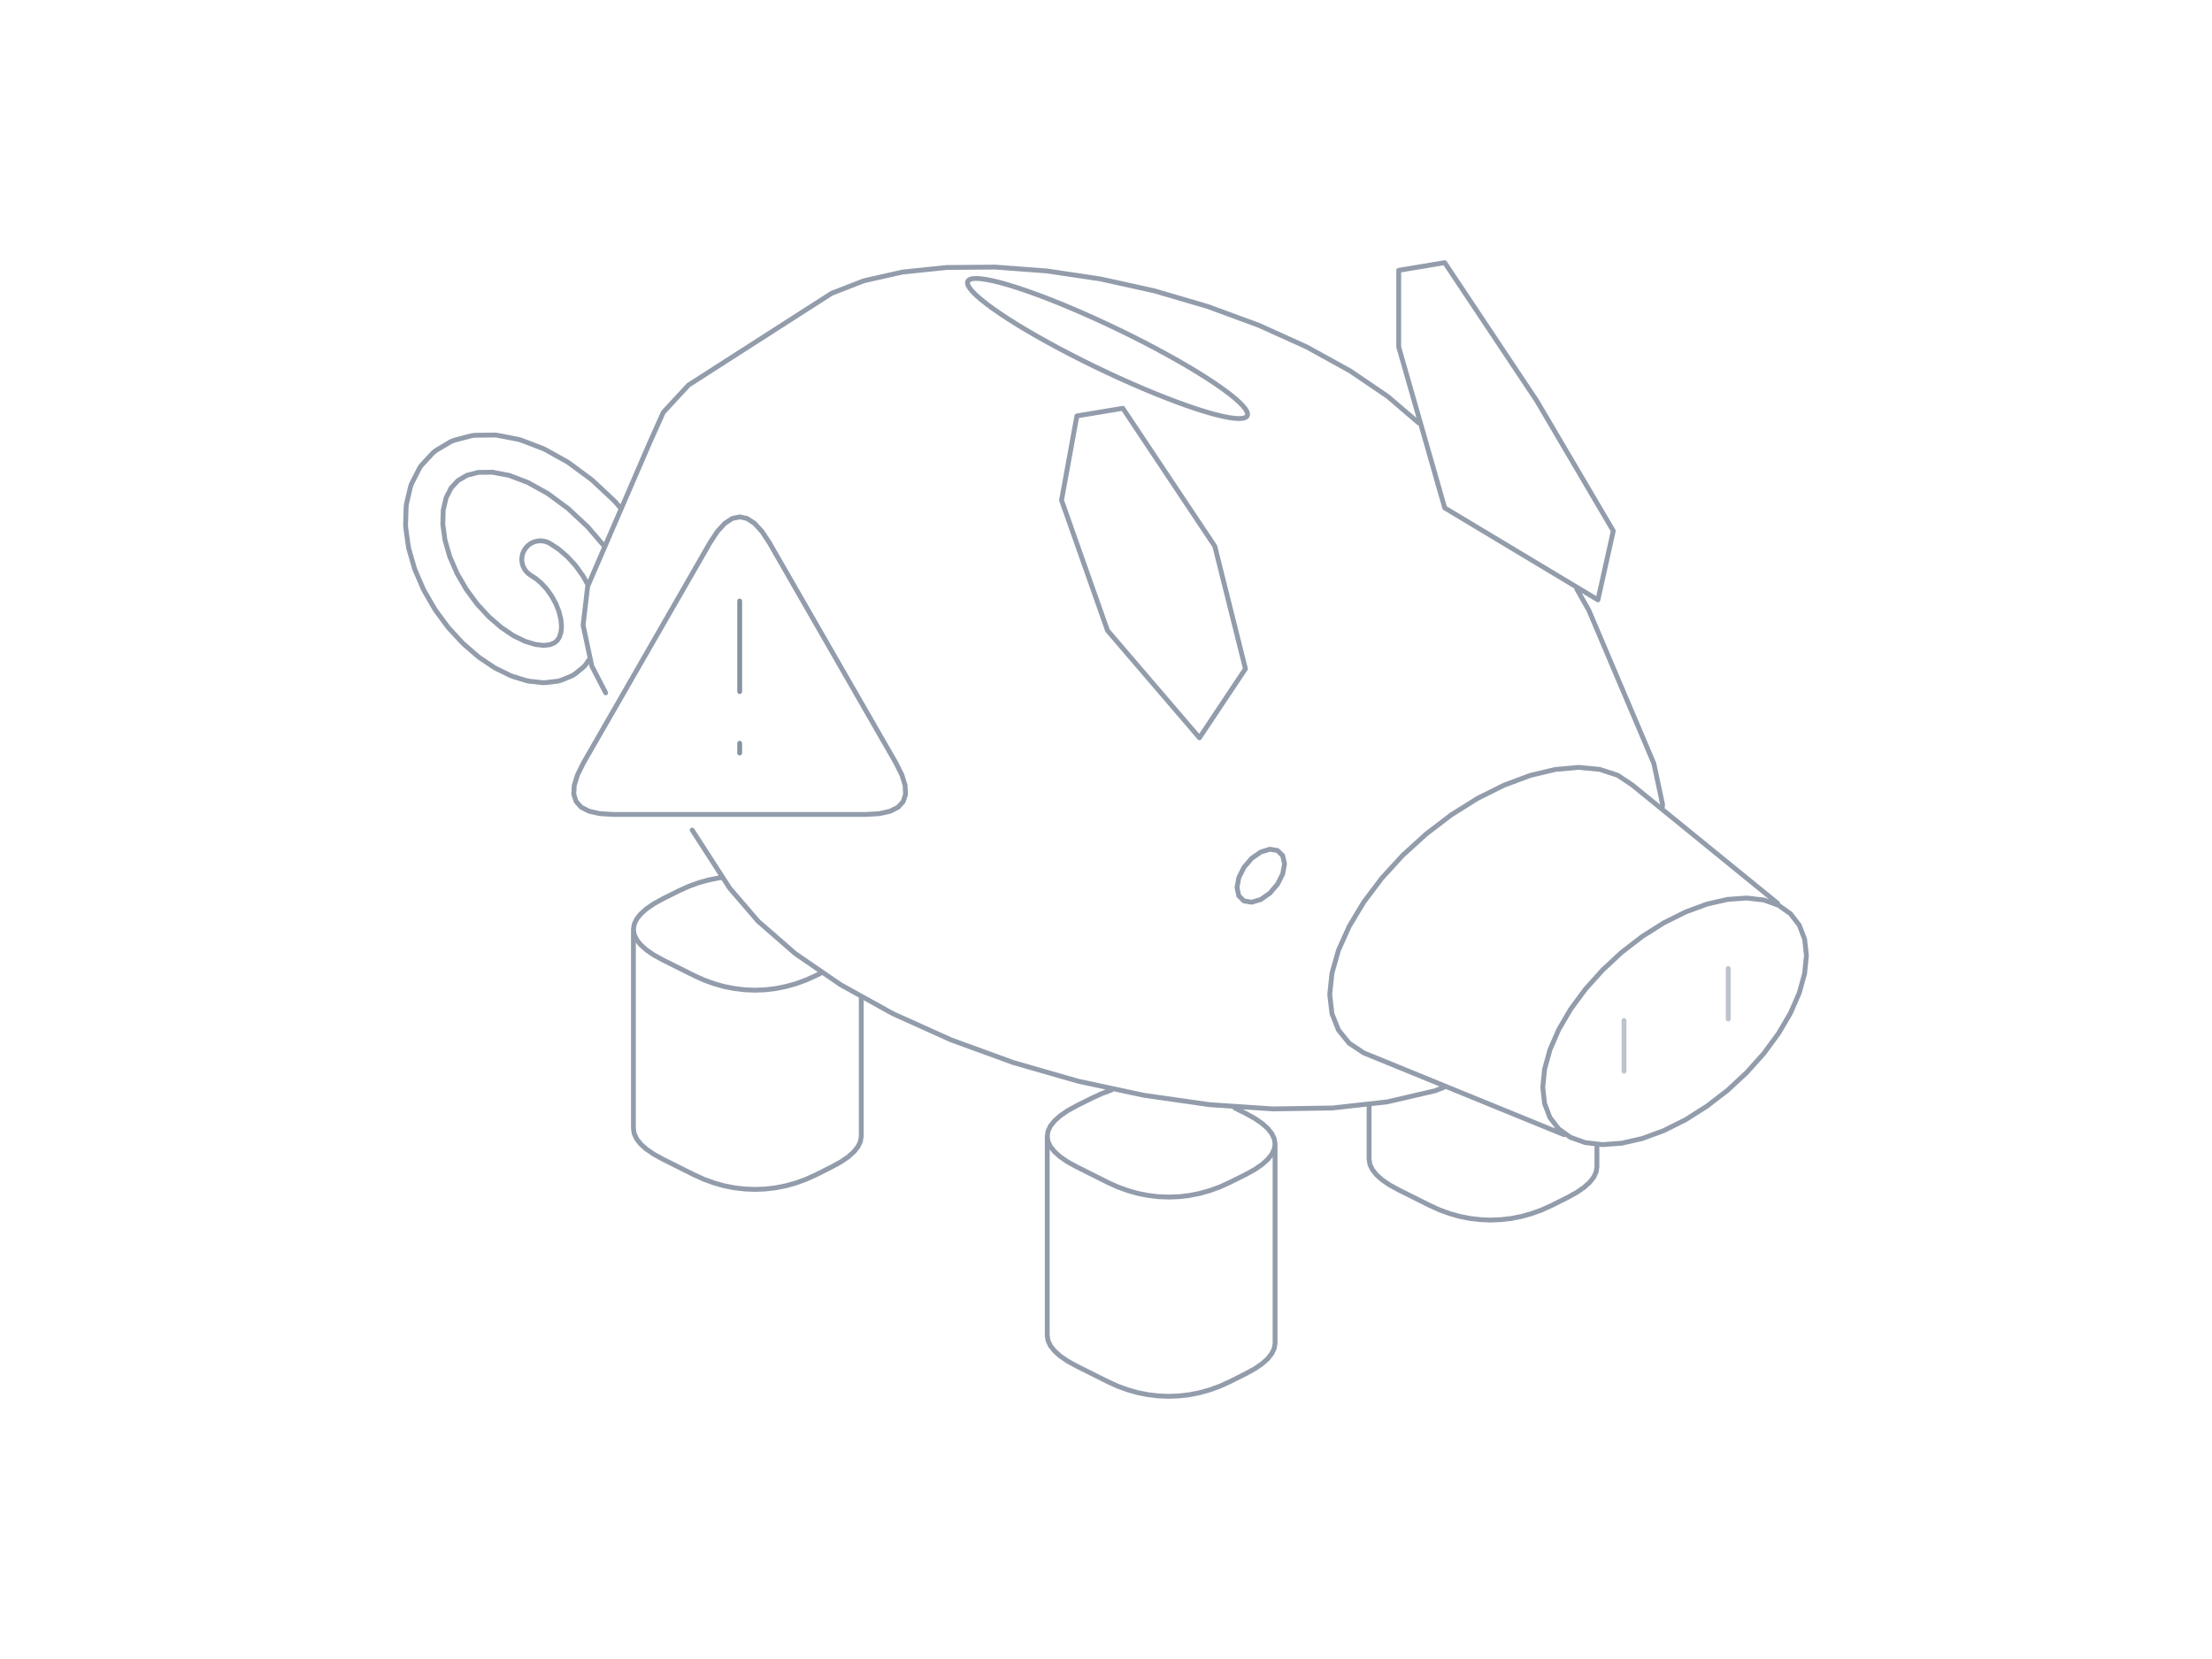
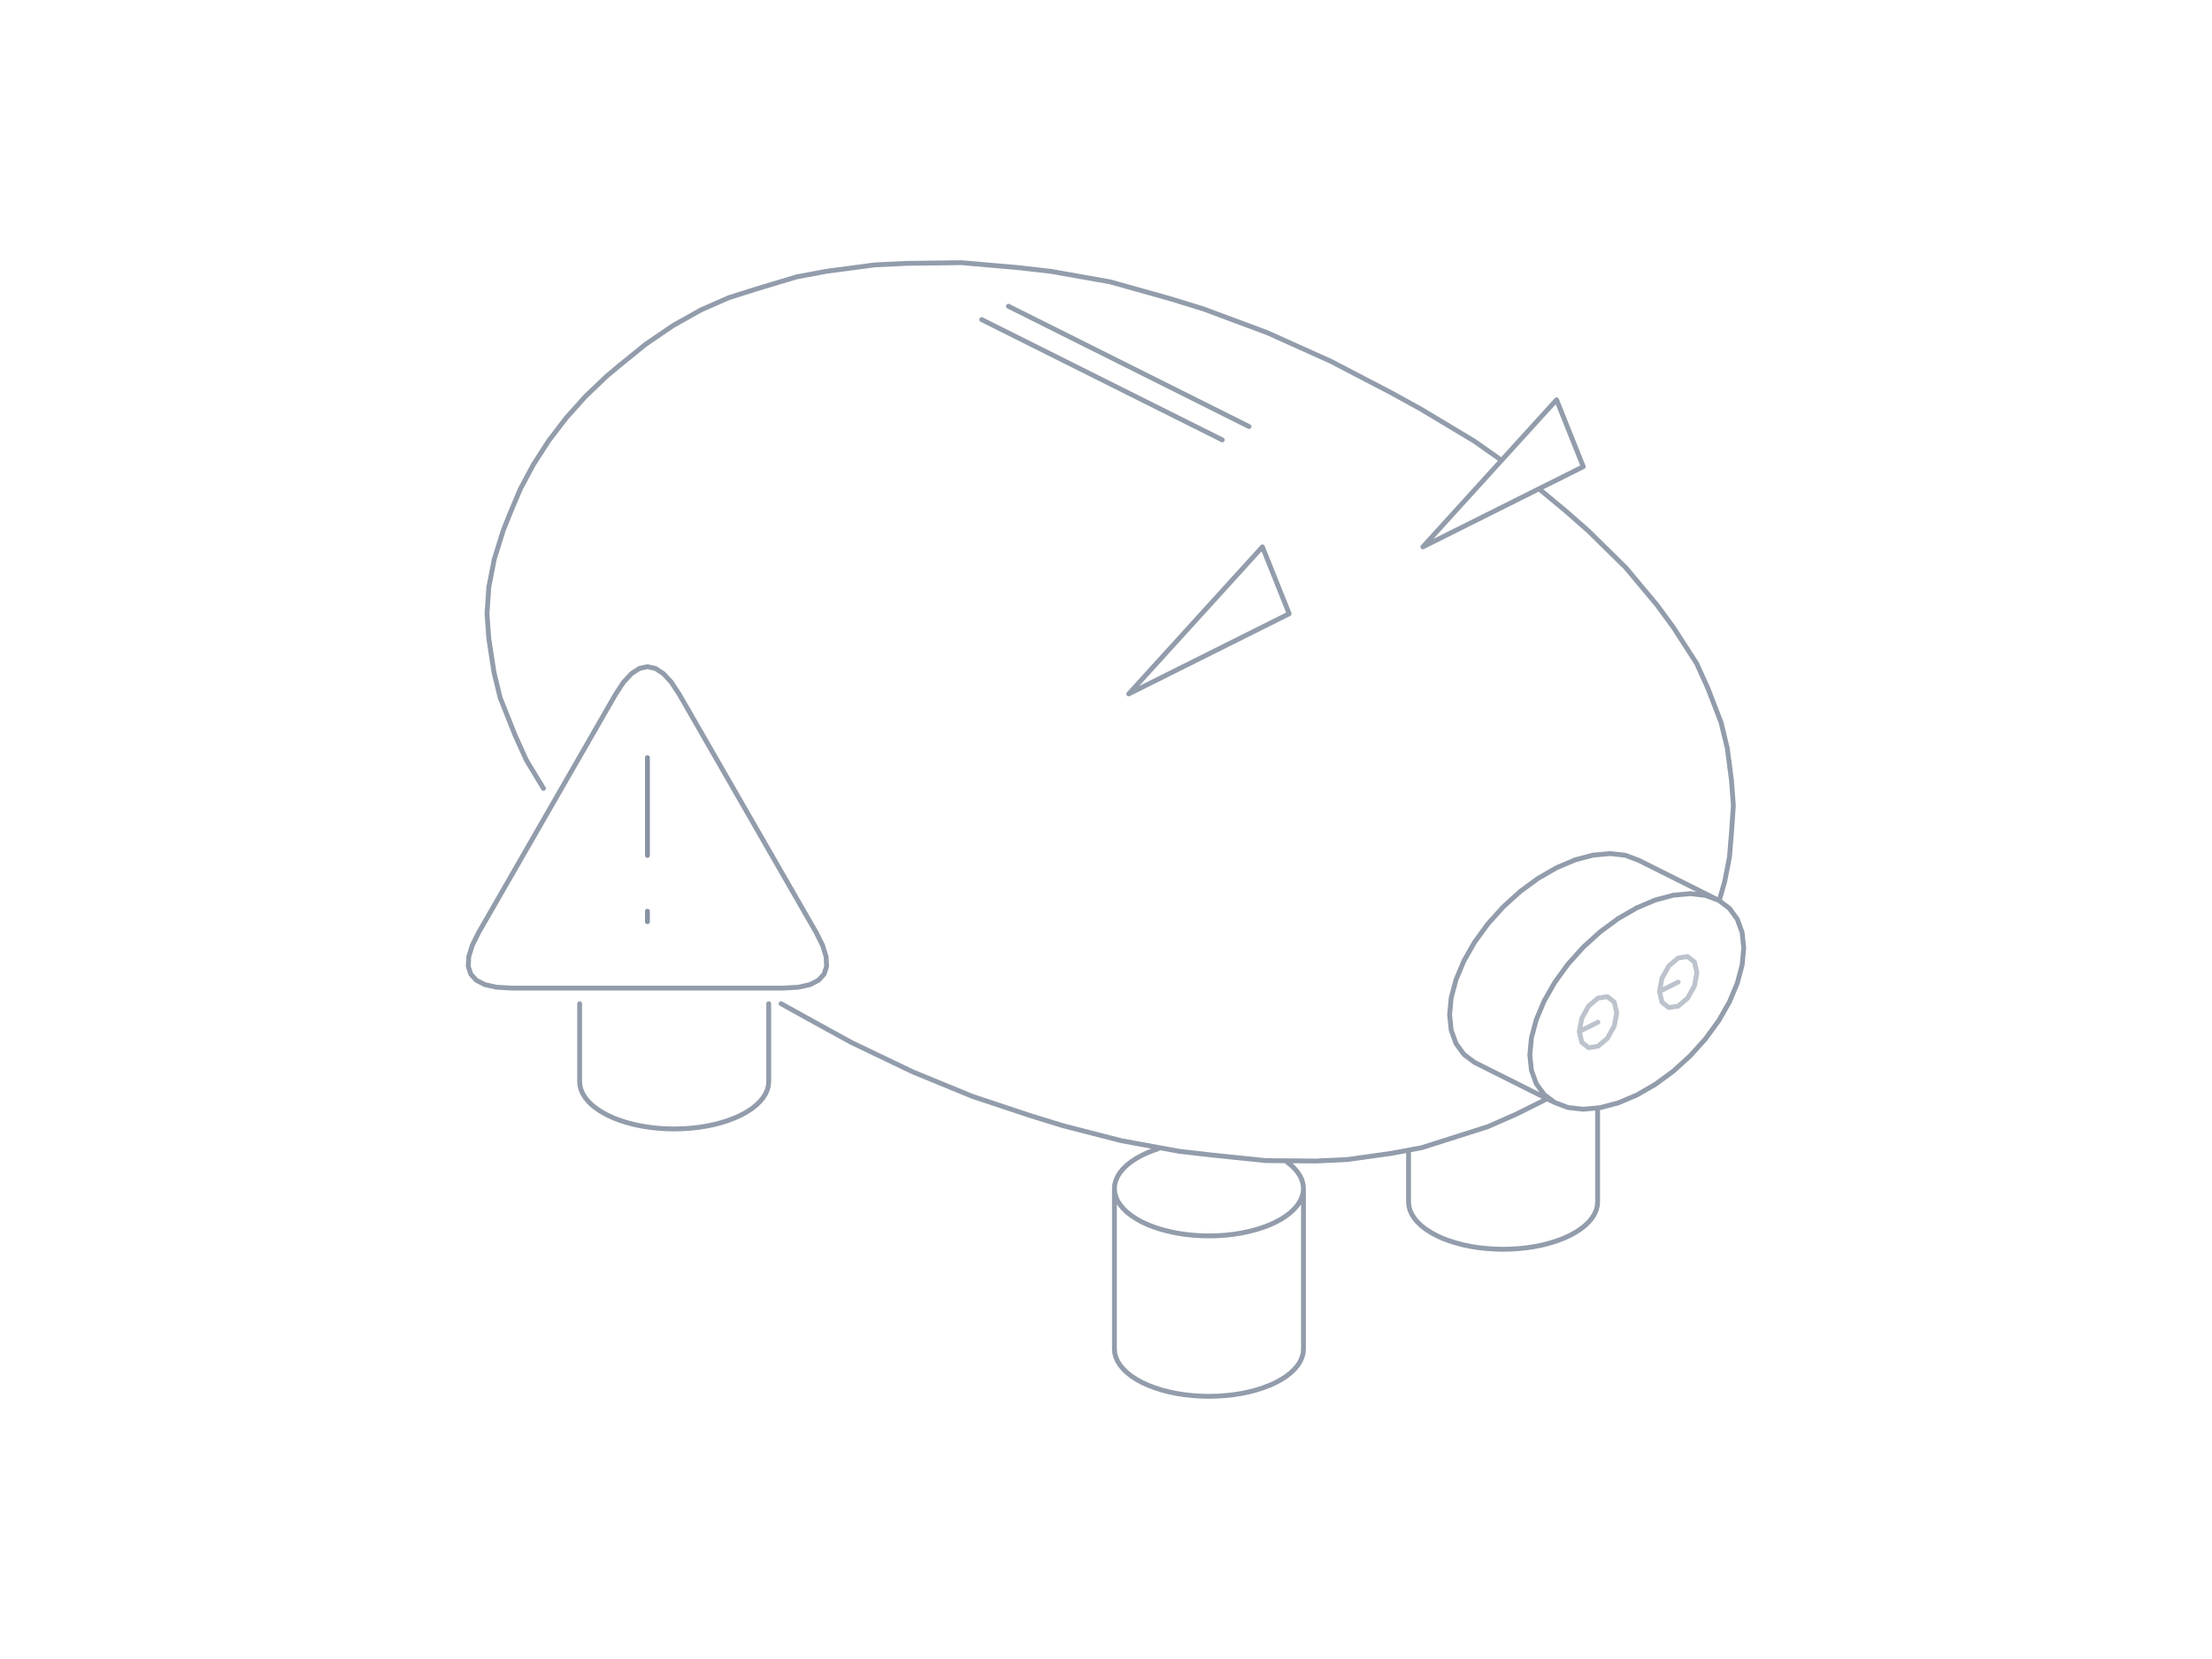
<svg xmlns="http://www.w3.org/2000/svg" viewBox="0 0 480 360" role="img" color="#8792a2" fill="none" stroke="currentColor" stroke-width="1.05" stroke-linecap="round" stroke-linejoin="round">
-   <path vector-effect="non-scaling-stroke" stroke-opacity=".55" d="M375.02,221.13 375.02,210.16 M352.41,232.44 352.41,221.46" />
-   <path vector-effect="non-scaling-stroke" stroke-opacity=".9" d="M134.54,110.10 133.51,108.90 133.20,108.58 128.62,104.30 128.26,104.00 123.49,100.48 123.06,100.20 118.27,97.53 117.73,97.28 113.07,95.51 112.40,95.32 108.00,94.47 107.59,94.41 107.18,94.40 103.17,94.45 102.68,94.49 102.20,94.58 98.69,95.50 98.16,95.68 97.66,95.93 94.75,97.66 94.27,97.99 93.84,98.39 91.59,100.82 91.24,101.25 90.96,101.73 89.41,104.77 89.21,105.21 89.07,105.67 88.24,109.19 88.17,109.59 88.13,109.99 88.01,113.85 88.05,114.53 88.61,118.59 88.73,119.16 89.93,123.29 90.10,123.77 91.86,127.83 92.07,128.24 94.30,132.10 94.54,132.47 97.15,136.01 97.44,136.35 100.32,139.47 100.65,139.79 103.69,142.42 104.08,142.72 107.18,144.80 107.66,145.07 110.70,146.56 111.29,146.79 114.19,147.68 114.93,147.83 117.59,148.12 118.05,148.14 118.50,148.11 120.85,147.83 121.38,147.73 121.89,147.56 123.86,146.76 124.39,146.50 124.88,146.16 126.44,144.89 126.87,144.49 127.23,144.02 127.78,143.21 M127.41,126.61 126.64,125.20 126.38,124.80 125.04,122.93 124.74,122.56 123.27,120.95 122.92,120.61 121.39,119.30 120.96,118.98 119.45,118.00 118.99,117.74 118.50,117.55 117.99,117.42 117.46,117.36 116.94,117.37 116.42,117.45 115.91,117.59 115.42,117.80 114.97,118.07 114.56,118.40 114.19,118.78 113.88,119.20 113.62,119.66 113.42,120.15 113.30,120.66 113.23,121.19 113.24,121.71 113.32,122.23 113.46,122.74 113.67,123.23 113.94,123.68 114.27,124.09 114.65,124.46 115.07,124.77 116.35,125.60 117.48,126.57 118.63,127.82 119.69,129.31 120.60,130.96 121.29,132.70 121.71,134.41 121.85,135.98 121.71,137.30 121.36,138.31 120.89,139.01 120.26,139.52 119.35,139.89 118.00,140.05 116.18,139.85 113.96,139.17 111.44,137.95 108.78,136.16 106.09,133.84 103.51,131.04 101.17,127.86 99.17,124.41 97.60,120.80 96.56,117.20 96.09,113.76 96.18,110.65 96.81,108.00 97.89,105.89 99.36,104.30 101.28,103.16 103.77,102.51 106.87,102.47 110.53,103.17 114.60,104.72 118.91,107.12 123.28,110.35 127.53,114.32 130.98,118.34 M297.09,239.89 297.09,251.56 297.27,252.69 297.80,253.80 298.68,254.92 299.91,256.02 301.50,257.11 303.44,258.17 310.25,261.58 312.39,262.55 314.56,263.34 316.76,263.96 318.99,264.40 321.23,264.66 323.47,264.75 325.72,264.66 327.96,264.40 330.18,263.96 332.39,263.34 334.56,262.55 336.70,261.58 340.18,259.84 342.12,258.77 343.71,257.68 344.94,256.58 345.82,255.47 346.35,254.35 346.53,253.22 346.53,248.60 M156.45,190.45 156.02,190.50 153.80,190.94 151.59,191.56 149.42,192.35 147.28,193.32 143.80,195.06 141.86,196.13 140.27,197.22 139.04,198.32 138.16,199.43 137.63,200.55 137.45,201.67 137.45,244.91 137.63,246.03 138.16,247.15 139.04,248.27 140.27,249.37 141.86,250.45 143.80,251.52 150.61,254.93 152.75,255.90 154.92,256.69 157.12,257.31 159.35,257.75 161.59,258.01 163.83,258.10 166.08,258.01 168.32,257.75 170.54,257.31 172.75,256.69 174.92,255.90 177.06,254.93 180.54,253.18 182.48,252.12 184.07,251.03 185.30,249.93 186.18,248.82 186.71,247.70 186.89,246.57 186.89,216.56 M178.12,211.16 177.06,211.69 174.92,212.66 172.75,213.45 170.54,214.07 168.32,214.51 166.08,214.78 163.83,214.87 161.59,214.78 159.35,214.51 157.12,214.07 154.92,213.45 152.75,212.66 150.61,211.69 143.80,208.29 141.86,207.22 140.27,206.13 139.04,205.03 138.16,203.92 137.63,202.80 137.45,201.67 M241.19,236.53 239.22,237.25 237.08,238.22 233.60,239.96 231.66,241.03 230.07,242.12 228.84,243.22 227.95,244.33 227.42,245.45 227.25,246.57 227.25,289.81 227.42,290.93 227.95,292.05 228.84,293.16 230.07,294.27 231.66,295.35 233.60,296.42 240.41,299.83 242.54,300.80 244.72,301.59 246.92,302.21 249.14,302.65 251.38,302.91 253.63,303.00 255.88,302.91 258.12,302.65 260.34,302.21 262.54,301.59 264.72,300.80 266.85,299.83 270.34,298.08 272.28,297.02 273.87,295.93 275.10,294.83 275.98,293.71 276.51,292.60 276.69,291.47 276.69,248.24 276.51,247.11 275.98,245.99 275.10,244.88 273.87,243.78 272.28,242.69 270.34,241.62 267.94,240.42 M276.69,248.24 276.51,249.36 275.98,250.48 275.10,251.59 273.87,252.69 272.28,253.78 270.34,254.85 266.85,256.59 264.72,257.56 262.54,258.35 260.34,258.97 258.12,259.41 255.88,259.68 253.63,259.76 251.38,259.68 249.14,259.41 246.92,258.97 244.72,258.35 242.54,257.56 240.41,256.59 233.60,253.18 231.66,252.12 230.07,251.03 228.84,249.93 227.95,248.82 227.42,247.70 227.25,246.57 M215.99,57.96 205.47,58.04 195.89,59.03 187.48,60.92 180.46,63.65 149.40,83.57 143.94,89.47 140.94,96.16 127.52,127.24 126.53,135.65 128.42,144.53 131.43,150.35 M150.20,180.12 158.33,192.72 164.48,199.88 172.57,206.93 182.41,213.68 193.77,219.97 206.35,225.64 219.85,230.56 233.93,234.61 248.26,237.68 262.47,239.71 276.21,240.63 289.16,240.43 300.99,239.11 311.40,236.70 313.31,235.95 M360.71,175.19 360.78,174.58 358.89,165.70 344.78,132.44 342.16,127.82 M307.86,91.78 301.14,86.03 292.96,80.48 283.56,75.29 273.19,70.60 262.08,66.51 250.52,63.12 238.80,60.53 227.19,58.80 215.99,57.96 M270.26,90.59 269.68,90.77 268.88,90.83 267.86,90.77 266.63,90.60 265.21,90.31 263.59,89.92 261.79,89.41 259.84,88.80 257.73,88.09 255.49,87.28 253.14,86.39 250.68,85.41 248.15,84.36 245.56,83.24 242.93,82.07 240.28,80.84 237.63,79.58 235.01,78.29 232.42,76.97 229.89,75.65 227.44,74.32 225.09,73.01 222.85,71.71 220.75,70.45 218.80,69.22 217.01,68.04 215.40,66.92 213.98,65.87 212.76,64.89 211.74,63.99 210.95,63.19 210.38,62.47 210.04,61.86 209.93,61.35 210.04,60.95 210.39,60.66 210.97,60.48 211.77,60.42 212.79,60.48 214.02,60.65 215.45,60.94 217.07,61.33 218.86,61.84 220.82,62.45 222.92,63.16 225.16,63.97 227.52,64.86 229.97,65.84 232.50,66.89 235.09,68.01 237.72,69.18 240.37,70.41 243.02,71.67 245.65,72.96 248.24,74.28 250.77,75.60 253.21,76.93 255.57,78.24 257.80,79.54 259.90,80.80 261.85,82.03 263.64,83.21 265.26,84.33 266.68,85.38 267.90,86.36 268.91,87.26 269.70,88.06 270.27,88.78 270.62,89.39 270.73,89.90 270.61,90.30 270.26,90.59 M313.50,110.21 303.52,75.29 303.52,58.66 313.50,57.00 333.45,86.93 350.08,115.20 346.75,130.17 313.50,110.21 M240.33,136.82 230.35,108.55 233.68,90.26 243.65,88.60 263.61,118.53 270.26,145.13 260.28,160.10 240.33,136.82 M342.57,166.52 337.50,166.97 332.05,168.27 326.36,170.39 320.59,173.27 314.90,176.84 309.45,181.00 304.37,185.62 299.82,190.60 295.92,195.78 292.76,201.04 290.44,206.22 289.03,211.19 288.55,215.81 288.55,215.81 289.03,219.95 290.44,223.50 292.76,226.37 295.92,228.47 339.39,246.22 M385.73,196.00 354.19,170.33 351.03,168.23 347.12,166.95 342.57,166.52 M334.78,235.93 335.17,232.01 336.33,227.81 338.23,223.44 340.81,219.02 344.01,214.68 347.74,210.52 351.89,206.66 356.36,203.22 361.02,200.27 365.75,197.91 370.40,196.19 374.87,195.17 379.03,194.87 382.76,195.30 385.95,196.45 388.54,198.29 390.44,200.76 391.60,203.80 391.99,207.33 391.60,211.25 390.44,215.45 388.54,219.82 385.95,224.23 382.76,228.58 379.03,232.74 374.87,236.60 370.40,240.04 365.75,242.99 361.02,245.35 356.36,247.06 351.89,248.08 347.74,248.38 344.01,247.95 340.81,246.81 338.23,244.97 336.33,242.50 335.17,239.46 334.78,235.93 M268.43,192.61 268.82,190.44 269.94,188.21 271.61,186.26 273.59,184.88 275.56,184.28 277.23,184.57 278.35,185.68 278.74,187.46 278.35,189.63 277.23,191.86 275.56,193.81 273.59,195.19 271.61,195.78 269.94,195.50 268.82,194.39 268.43,192.61 M160.51,112.16 158.90,112.51 157.29,113.56 155.68,115.31 154.08,117.75 126.61,165.54 125.31,168.16 124.61,170.44 124.51,172.36 125.02,173.93 126.13,175.16 127.84,176.03 130.16,176.56 133.09,176.73 187.93,176.73 190.85,176.56 193.17,176.03 194.89,175.16 196.00,173.93 196.50,172.36 196.41,170.44 195.71,168.16 194.40,165.54 166.94,117.75 165.33,115.31 163.72,113.56 162.11,112.51 160.51,112.16 M126.61,165.54 125.31,168.16 124.61,170.44 124.51,172.36 125.02,173.93 126.13,175.16 127.84,176.03 130.16,176.56 133.09,176.73 187.93,176.73 190.85,176.56 193.17,176.03 194.89,175.16 196.00,173.93 196.50,172.36 196.41,170.44 195.71,168.16 194.40,165.54 166.94,117.75 165.33,115.31 163.72,113.56 162.11,112.51 160.51,112.16 158.90,112.51 157.29,113.56 155.68,115.31 154.08,117.75 126.61,165.54" />
-   <path vector-effect="non-scaling-stroke" stroke-opacity="1" d="M160.51,130.42 160.51,150.07 M160.51,161.29 160.51,163.40" />
+   <path vector-effect="non-scaling-stroke" stroke-opacity=".55" d="M364.17,213.11 360.11,215.14 M360.11,215.14 360.65,212.25 362.14,209.60 364.17,207.88 366.20,207.57 367.69,208.74 368.23,211.07 367.69,213.96 366.20,216.61 364.17,218.33 362.14,218.64 360.65,217.47 360.11,215.14 M346.76,221.81 342.70,223.84 M342.70,223.84 343.25,220.96 344.73,218.30 346.76,216.59 348.80,216.27 350.28,217.44 350.83,219.78 350.28,222.66 348.80,225.32 346.76,227.03 344.73,227.35 343.25,226.18 342.70,223.84" />
+   <path vector-effect="non-scaling-stroke" stroke-opacity=".9" d="M125.78,217.80 125.78,234.72 125.86,235.61 126.09,236.50 126.48,237.37 127.02,238.23 127.70,239.05 128.53,239.85 129.49,240.60 130.58,241.31 131.79,241.97 133.11,242.58 134.53,243.12 136.04,243.60 137.62,244.02 139.28,244.36 140.98,244.63 142.73,244.82 144.50,244.94 146.29,244.98 148.08,244.94 149.85,244.82 151.60,244.63 153.31,244.36 154.96,244.02 156.55,243.60 158.06,243.12 159.48,242.58 160.80,241.97 162.01,241.31 163.10,240.60 164.06,239.85 164.88,239.05 165.57,238.23 166.11,237.37 166.50,236.50 166.73,235.61 166.81,234.72 166.81,217.80 M305.65,249.93 305.65,260.83 305.73,261.72 305.96,262.61 306.35,263.48 306.89,264.34 307.57,265.16 308.40,265.96 309.36,266.71 310.45,267.42 311.66,268.08 312.98,268.69 314.40,269.23 315.91,269.71 317.50,270.13 319.15,270.47 320.86,270.74 322.60,270.93 324.38,271.05 326.17,271.09 327.95,271.05 329.73,270.93 331.48,270.74 333.18,270.47 334.84,270.13 336.42,269.71 337.93,269.23 339.35,268.69 340.67,268.08 341.88,267.42 342.97,266.71 343.93,265.96 344.76,265.16 345.44,264.34 345.98,263.48 346.37,262.61 346.60,261.72 346.68,260.83 346.68,240.77 M251.20,249.33 250.57,249.53 249.15,250.07 247.83,250.68 246.63,251.34 245.54,252.05 244.57,252.80 243.75,253.59 243.06,254.42 242.52,255.27 242.14,256.15 241.90,257.03 241.83,257.93 241.83,292.74 241.90,293.64 242.14,294.52 242.52,295.40 243.06,296.25 243.75,297.08 244.57,297.87 245.54,298.63 246.63,299.34 247.83,300.00 249.15,300.60 250.57,301.14 252.08,301.63 253.67,302.04 255.32,302.38 257.03,302.65 258.78,302.84 260.55,302.96 262.34,303.00 264.13,302.96 265.90,302.84 267.65,302.65 269.36,302.38 271.01,302.04 272.60,301.63 274.11,301.14 275.53,300.60 276.85,300.00 278.06,299.34 279.14,298.63 280.11,297.87 280.93,297.08 281.62,296.25 282.16,295.40 282.54,294.52 282.78,293.64 282.85,292.74 282.85,257.93 282.78,257.03 282.54,256.15 282.16,255.27 281.62,254.42 280.93,253.59 280.11,252.80 279.39,252.24 M282.85,257.93 282.78,258.82 282.54,259.71 282.16,260.58 281.62,261.44 280.93,262.26 280.11,263.06 279.14,263.81 278.06,264.52 276.85,265.18 275.53,265.79 274.11,266.33 272.60,266.81 271.01,267.22 269.36,267.57 267.65,267.84 265.90,268.03 264.13,268.15 262.34,268.19 260.55,268.15 258.78,268.03 257.03,267.84 255.32,267.57 253.67,267.22 252.08,266.81 250.57,266.33 249.15,265.79 247.83,265.18 246.63,264.52 245.54,263.81 244.57,263.06 243.75,262.26 243.06,261.44 242.52,260.58 242.14,259.71 241.90,258.82 241.83,257.93 M112.91,106.11 110.67,111.42 109.21,115.07 107.26,121.33 106.07,127.40 105.68,133.18 106.07,138.55 107.19,145.87 108.53,151.40 111.78,159.56 114.22,164.95 117.93,171.09 M169.49,217.80 178.42,222.74 184.77,226.22 198.15,232.63 211.05,237.92 223.71,242.13 230.69,244.28 243.37,247.54 255.90,249.83 263.05,250.65 274.72,251.85 285.55,251.94 292.36,251.62 301.92,250.28 308.49,249.05 316.74,246.43 322.79,244.51 328.95,241.81 334.75,238.92 335.32,238.61 M373.17,195.09 374.26,191.28 375.30,185.94 375.73,180.67 376.14,174.80 375.73,169.34 374.82,162.36 373.47,156.77 370.61,149.36 368.17,143.97 363.19,136.24 359.60,131.33 352.80,123.19 344.65,115.18 339.66,110.80 334.25,106.32 M325.55,99.69 319.88,95.70 308.26,88.73 301.93,85.25 288.85,78.43 275.03,72.21 261.11,67.02 254.05,64.85 240.90,61.16 228.17,58.90 220.93,58.07 208.62,57.00 196.70,57.15 189.91,57.47 179.33,58.87 172.83,60.09 164.11,62.71 158.15,64.60 152.09,67.26 146.04,70.66 140.08,74.72 134.33,79.39 131.65,81.63 127.10,85.97 122.88,90.67 119.07,95.65 115.73,100.83 112.91,106.11 M349.38,185.22 345.71,185.56 341.80,186.59 337.77,188.30 333.74,190.62 329.83,193.49 326.17,196.82 322.85,200.51 319.99,204.44 317.67,208.50 315.96,212.57 314.91,216.51 314.56,220.21 314.91,223.56 315.96,226.46 317.67,228.81 319.99,230.55 337.40,239.26 340.26,240.33 343.57,240.70 347.24,240.36 351.15,239.33 355.18,237.62 359.21,235.30 363.12,232.43 366.78,229.10 370.10,225.41 372.96,221.48 375.28,217.42 376.99,213.35 378.04,209.41 378.39,205.71 378.04,202.36 376.99,199.46 375.28,197.11 372.96,195.37 355.55,186.66 352.69,185.59 349.38,185.22 M331.97,228.92 332.32,225.21 333.37,221.27 335.08,217.21 337.40,213.15 340.26,209.21 343.57,205.53 347.24,202.20 351.15,199.33 355.18,197.00 359.21,195.30 363.12,194.26 366.78,193.92 370.10,194.30 372.96,195.37 375.28,197.11 376.99,199.46 378.04,202.36 378.39,205.71 378.04,209.41 376.99,213.35 375.28,217.42 372.96,221.48 370.10,225.41 366.78,229.10 363.12,232.43 359.21,235.30 355.18,237.62 351.15,239.33 347.24,240.36 343.57,240.70 340.26,240.33 337.40,239.26 335.08,237.52 333.37,235.16 332.32,232.27 331.97,228.92 M343.57,101.26 308.76,118.67 337.77,86.76 343.57,101.26 M279.75,133.18 244.93,150.58 273.94,118.67 279.75,133.18 M218.82,66.45 271.04,92.56 M213.02,69.35 265.24,95.46 M140.49,144.67 138.75,145.05 137.02,146.19 135.28,148.07 133.55,150.72 103.88,202.33 102.47,205.16 101.72,207.61 101.61,209.69 102.16,211.39 103.36,212.71 105.21,213.66 107.72,214.22 110.88,214.41 170.10,214.41 173.26,214.22 175.77,213.66 177.62,212.71 178.82,211.39 179.37,209.69 179.26,207.61 178.51,205.16 177.10,202.33 147.43,150.72 145.70,148.07 143.96,146.19 142.23,145.05 140.49,144.67 M103.88,202.33 102.47,205.16 101.72,207.61 101.61,209.69 102.16,211.39 103.36,212.71 105.21,213.66 107.72,214.22 110.88,214.41 170.10,214.41 173.26,214.22 175.77,213.66 177.62,212.71 178.82,211.39 179.37,209.69 179.26,207.61 178.51,205.16 177.10,202.33 147.43,150.72 145.70,148.07 143.96,146.19 142.23,145.05 140.49,144.67 138.75,145.05 137.02,146.19 135.28,148.07 133.55,150.72 103.88,202.33" />
+   <path vector-effect="non-scaling-stroke" stroke-opacity="1" d="M140.49,164.40 140.49,185.62 M140.49,197.74 140.49,200.01" />
</svg>
